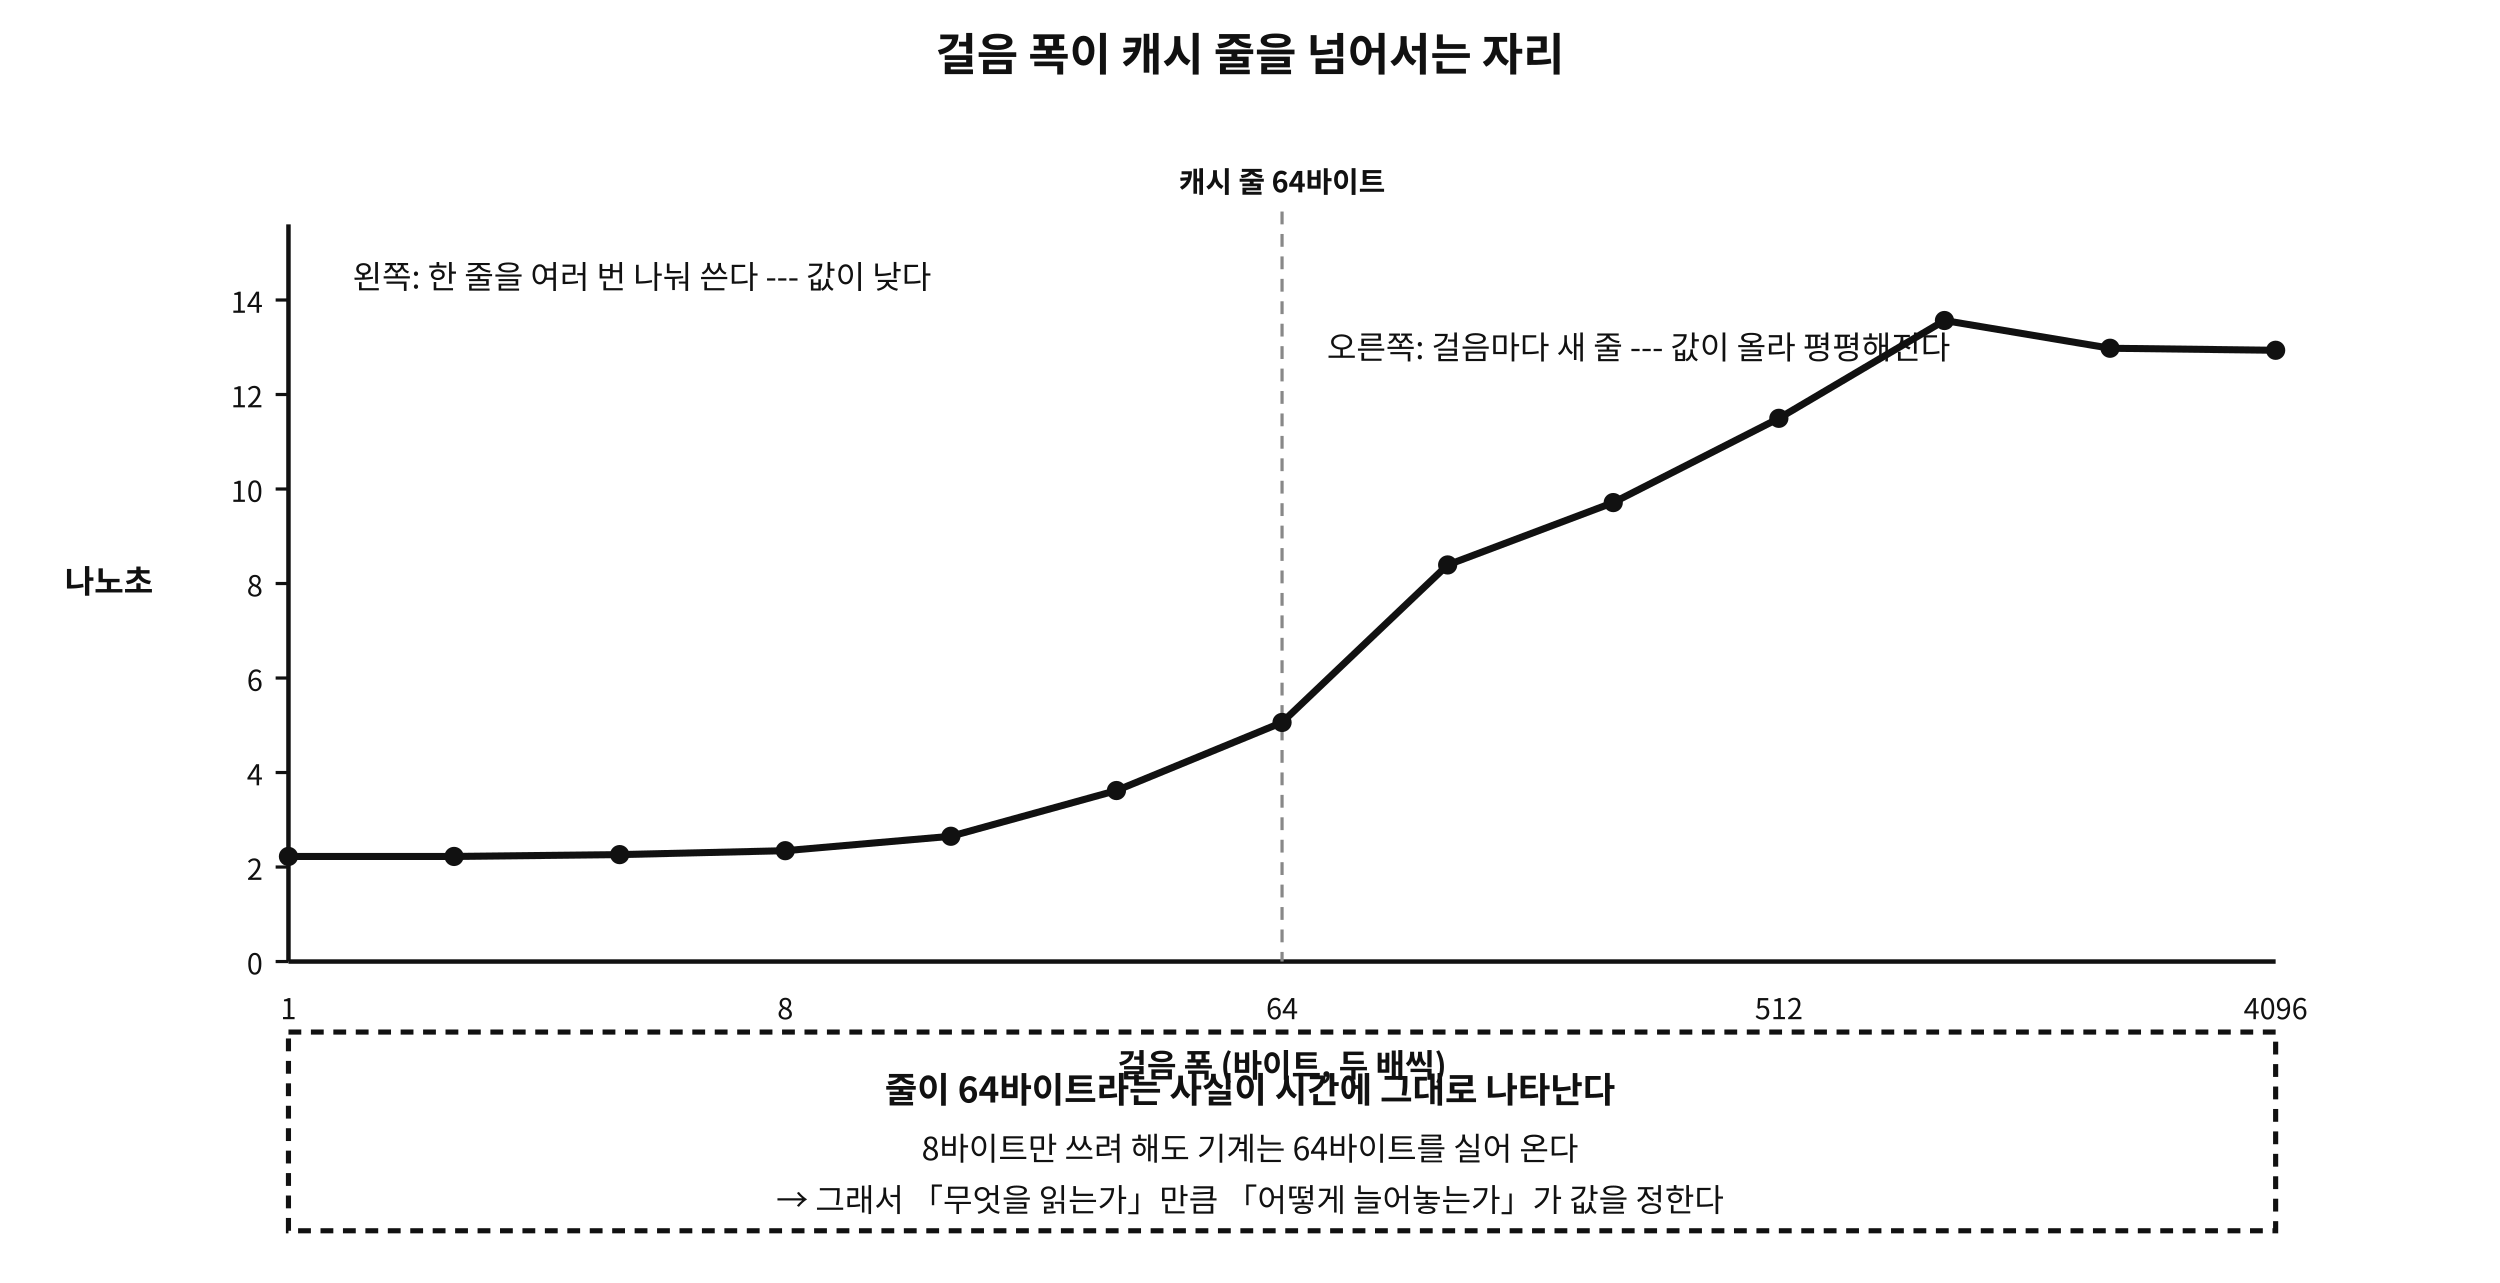
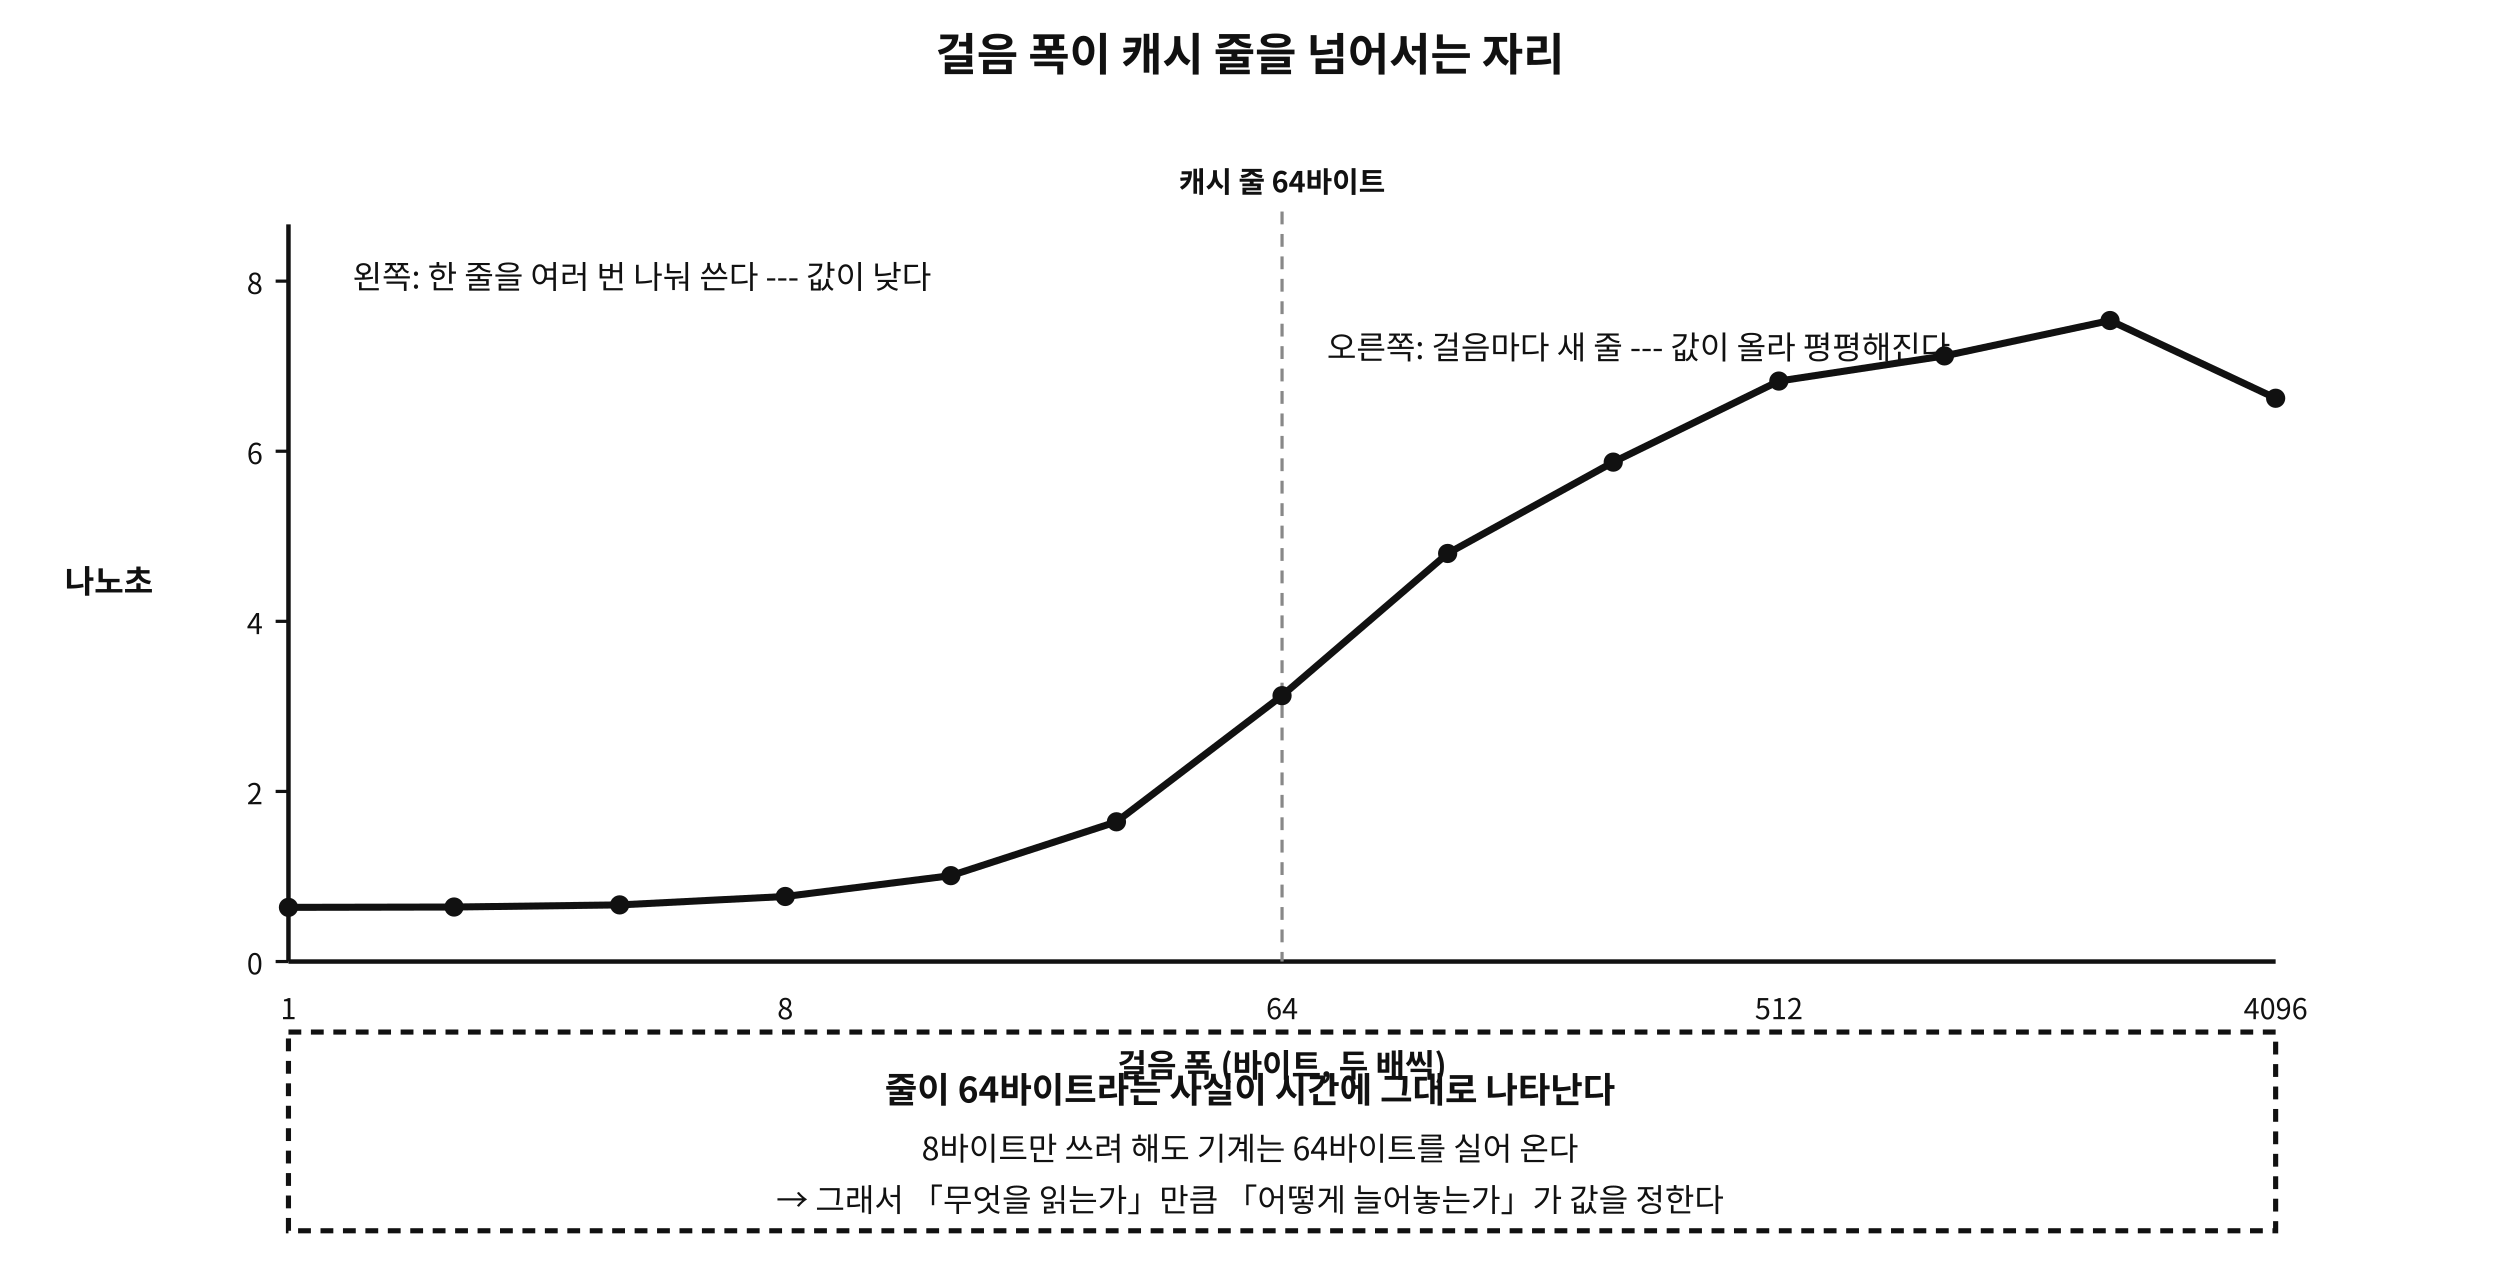
<svg xmlns="http://www.w3.org/2000/svg" viewBox="0 0 780 400" width="780" height="400" font-family="Noto Sans CJK KR, Noto Sans, sans-serif">
  <rect width="780" height="400" fill="none" />
  <defs>
    <marker id="a" viewBox="0 0 10 10" refX="9" refY="5" markerWidth="7" markerHeight="7" orient="auto-start-reverse">
      <path d="M0,0 L10,5 L0,10 z" fill="#111" />
    </marker>
    <pattern id="hatch" width="6" height="6" patternUnits="userSpaceOnUse" patternTransform="rotate(45)">
      <line x1="0" y1="0" x2="0" y2="6" stroke="#111" stroke-width="1" opacity="0.35" />
    </pattern>
  </defs>
  <text x="390.0" y="22" font-size="14" font-weight="bold" text-anchor="middle" fill="#111">걸음 폭이 캐시 줄을 넘어서는 자리</text>
  <line x1="90" y1="300" x2="710" y2="300" stroke="#111" stroke-width="1.4" />
  <line x1="90" y1="70" x2="90" y2="300" stroke="#111" stroke-width="1.4" />
  <line x1="86" y1="300.0" x2="90" y2="300.0" stroke="#111" stroke-width="1" />
  <text x="82" y="304.0" font-size="9" font-weight="normal" text-anchor="end" fill="#111">0</text>
-   <line x1="86" y1="270.515" x2="90" y2="270.515" stroke="#111" stroke-width="1" />
-   <text x="82" y="274.515" font-size="9" font-weight="normal" text-anchor="end" fill="#111">2</text>
-   <line x1="86" y1="241.029" x2="90" y2="241.029" stroke="#111" stroke-width="1" />
-   <text x="82" y="245.029" font-size="9" font-weight="normal" text-anchor="end" fill="#111">4</text>
-   <line x1="86" y1="211.544" x2="90" y2="211.544" stroke="#111" stroke-width="1" />
-   <text x="82" y="215.544" font-size="9" font-weight="normal" text-anchor="end" fill="#111">6</text>
-   <line x1="86" y1="182.058" x2="90" y2="182.058" stroke="#111" stroke-width="1" />
-   <text x="82" y="186.058" font-size="9" font-weight="normal" text-anchor="end" fill="#111">8</text>
-   <line x1="86" y1="152.573" x2="90" y2="152.573" stroke="#111" stroke-width="1" />
-   <text x="82" y="156.573" font-size="9" font-weight="normal" text-anchor="end" fill="#111">10</text>
-   <line x1="86" y1="123.087" x2="90" y2="123.087" stroke="#111" stroke-width="1" />
-   <text x="82" y="127.087" font-size="9" font-weight="normal" text-anchor="end" fill="#111">12</text>
-   <line x1="86" y1="93.602" x2="90" y2="93.602" stroke="#111" stroke-width="1" />
-   <text x="82" y="97.602" font-size="9" font-weight="normal" text-anchor="end" fill="#111">14</text>
+   <line x1="86" y1="246.928" x2="90" y2="246.928" stroke="#111" stroke-width="1" />
+   <text x="82" y="250.928" font-size="9" font-weight="normal" text-anchor="end" fill="#111">2</text>
+   <line x1="86" y1="193.857" x2="90" y2="193.857" stroke="#111" stroke-width="1" />
+   <text x="82" y="197.857" font-size="9" font-weight="normal" text-anchor="end" fill="#111">4</text>
+   <line x1="86" y1="140.785" x2="90" y2="140.785" stroke="#111" stroke-width="1" />
+   <text x="82" y="144.785" font-size="9" font-weight="normal" text-anchor="end" fill="#111">6</text>
+   <line x1="86" y1="87.714" x2="90" y2="87.714" stroke="#111" stroke-width="1" />
+   <text x="82" y="91.714" font-size="9" font-weight="normal" text-anchor="end" fill="#111">8</text>
  <text x="34" y="185.0" font-size="10" font-weight="bold" text-anchor="middle" fill="#111">나노초</text>
  <text x="400.0" y="336" font-size="10" font-weight="bold" text-anchor="middle" fill="#111">걸음 폭 (바이트, 두 배씩)</text>
  <line x1="400.0" y1="66" x2="400.0" y2="300" stroke="#888" stroke-width="1" stroke-dasharray="4 3" />
  <text x="400.0" y="60" font-size="9" font-weight="bold" text-anchor="middle" fill="#111">캐시 줄 64바이트</text>
-   <polyline points="90.0,267.212 141.667,267.212 193.333,266.637 245.0,265.414 296.667,260.917 348.333,246.646 400.0,225.402 451.667,176.264 503.333,156.804 555.0,130.517 606.667,100 658.333,108.654 710.0,109.288" fill="none" stroke="#111" stroke-width="2.2" />
-   <circle cx="90.0" cy="267.212" r="3" fill="#111" />
+   <polyline points="90.0,283.097 141.667,282.991 193.333,282.327 245.0,279.7 296.667,273.199 348.333,256.402 400.0,217.049 451.667,172.681 503.333,144.182 555.0,118.893 606.667,111.039 658.333,100 710.0,124.254" fill="none" stroke="#111" stroke-width="2.2" />
+   <circle cx="90.0" cy="283.097" r="3" fill="#111" />
  <text x="90.0" y="318" font-size="9" font-weight="normal" text-anchor="middle" fill="#111">1</text>
-   <circle cx="141.667" cy="267.212" r="3" fill="#111" />
-   <circle cx="193.333" cy="266.637" r="3" fill="#111" />
-   <circle cx="245.0" cy="265.414" r="3" fill="#111" />
+   <circle cx="141.667" cy="282.991" r="3" fill="#111" />
+   <circle cx="193.333" cy="282.327" r="3" fill="#111" />
+   <circle cx="245.0" cy="279.7" r="3" fill="#111" />
  <text x="245.0" y="318" font-size="9" font-weight="normal" text-anchor="middle" fill="#111">8</text>
-   <circle cx="296.667" cy="260.917" r="3" fill="#111" />
-   <circle cx="348.333" cy="246.646" r="3" fill="#111" />
-   <circle cx="400.0" cy="225.402" r="3" fill="#111" />
+   <circle cx="296.667" cy="273.199" r="3" fill="#111" />
+   <circle cx="348.333" cy="256.402" r="3" fill="#111" />
+   <circle cx="400.0" cy="217.049" r="3" fill="#111" />
  <text x="400.0" y="318" font-size="9" font-weight="normal" text-anchor="middle" fill="#111">64</text>
-   <circle cx="451.667" cy="176.264" r="3" fill="#111" />
-   <circle cx="503.333" cy="156.804" r="3" fill="#111" />
-   <circle cx="555.0" cy="130.517" r="3" fill="#111" />
+   <circle cx="451.667" cy="172.681" r="3" fill="#111" />
+   <circle cx="503.333" cy="144.182" r="3" fill="#111" />
+   <circle cx="555.0" cy="118.893" r="3" fill="#111" />
  <text x="555.0" y="318" font-size="9" font-weight="normal" text-anchor="middle" fill="#111">512</text>
-   <circle cx="606.667" cy="100" r="3" fill="#111" />
-   <circle cx="658.333" cy="108.654" r="3" fill="#111" />
-   <circle cx="710.0" cy="109.288" r="3" fill="#111" />
+   <circle cx="606.667" cy="111.039" r="3" fill="#111" />
+   <circle cx="658.333" cy="100" r="3" fill="#111" />
+   <circle cx="710.0" cy="124.254" r="3" fill="#111" />
  <text x="710.0" y="318" font-size="9" font-weight="normal" text-anchor="middle" fill="#111">4096</text>
  <text x="110" y="90" font-size="10" font-weight="normal" text-anchor="start" fill="#111">왼쪽: 한 줄을 여러 번 나눠 쓴다 --- 값이 낮다</text>
  <text x="414.0" y="112" font-size="10" font-weight="normal" text-anchor="start" fill="#111">오른쪽: 걸음마다 새 줄 --- 값이 올라 평평해진다</text>
  <rect x="90" y="322" width="620" height="62" fill="none" stroke="#111" stroke-width="1.6" stroke-dasharray="4 3" />
  <text x="390.0" y="344" font-size="11" font-weight="bold" text-anchor="middle" fill="#111">줄이 64바이트라는 사실이 시간에 그대로 나타난다</text>
  <text x="390.0" y="362" font-size="10" font-weight="normal" text-anchor="middle" fill="#111">8바이트만 쓰려 해도 기계는 64바이트를 실어 온다</text>
  <text x="390.0" y="378" font-size="10" font-weight="normal" text-anchor="middle" fill="#111">→ 그래서 「무엇을 읽는가」만큼 「어떻게 늘어놓는가」가 값을 정한다</text>
</svg>
